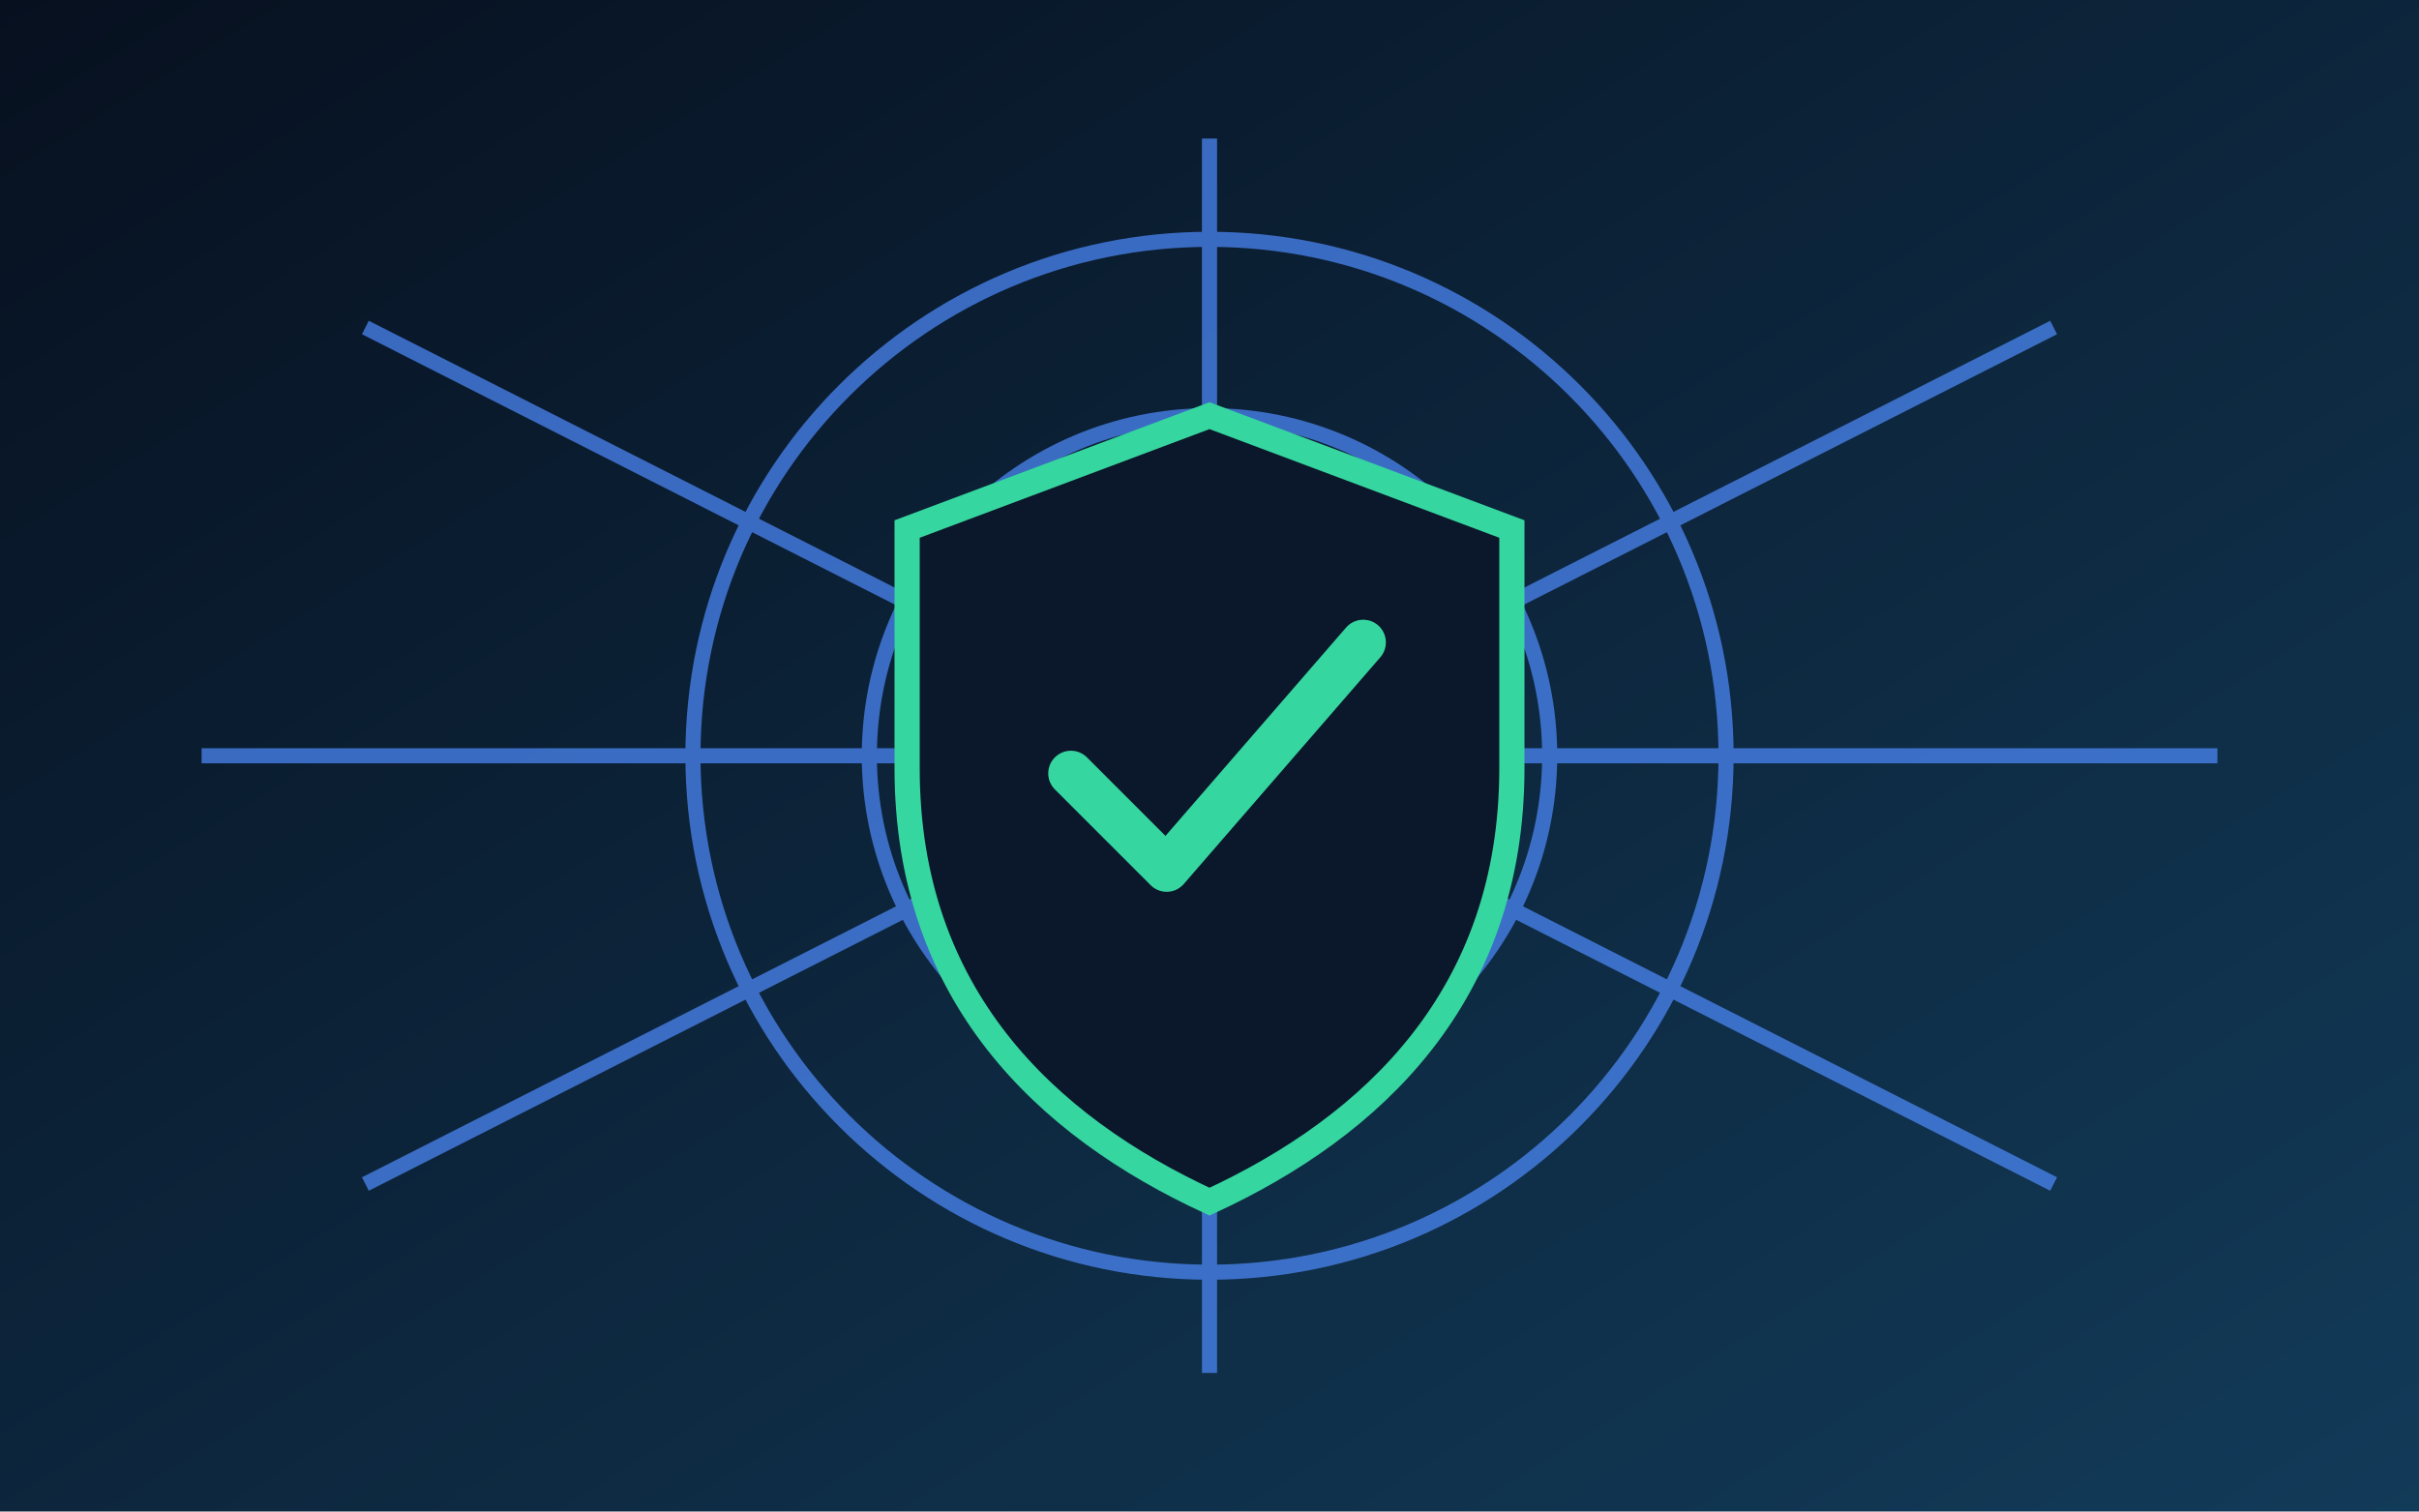
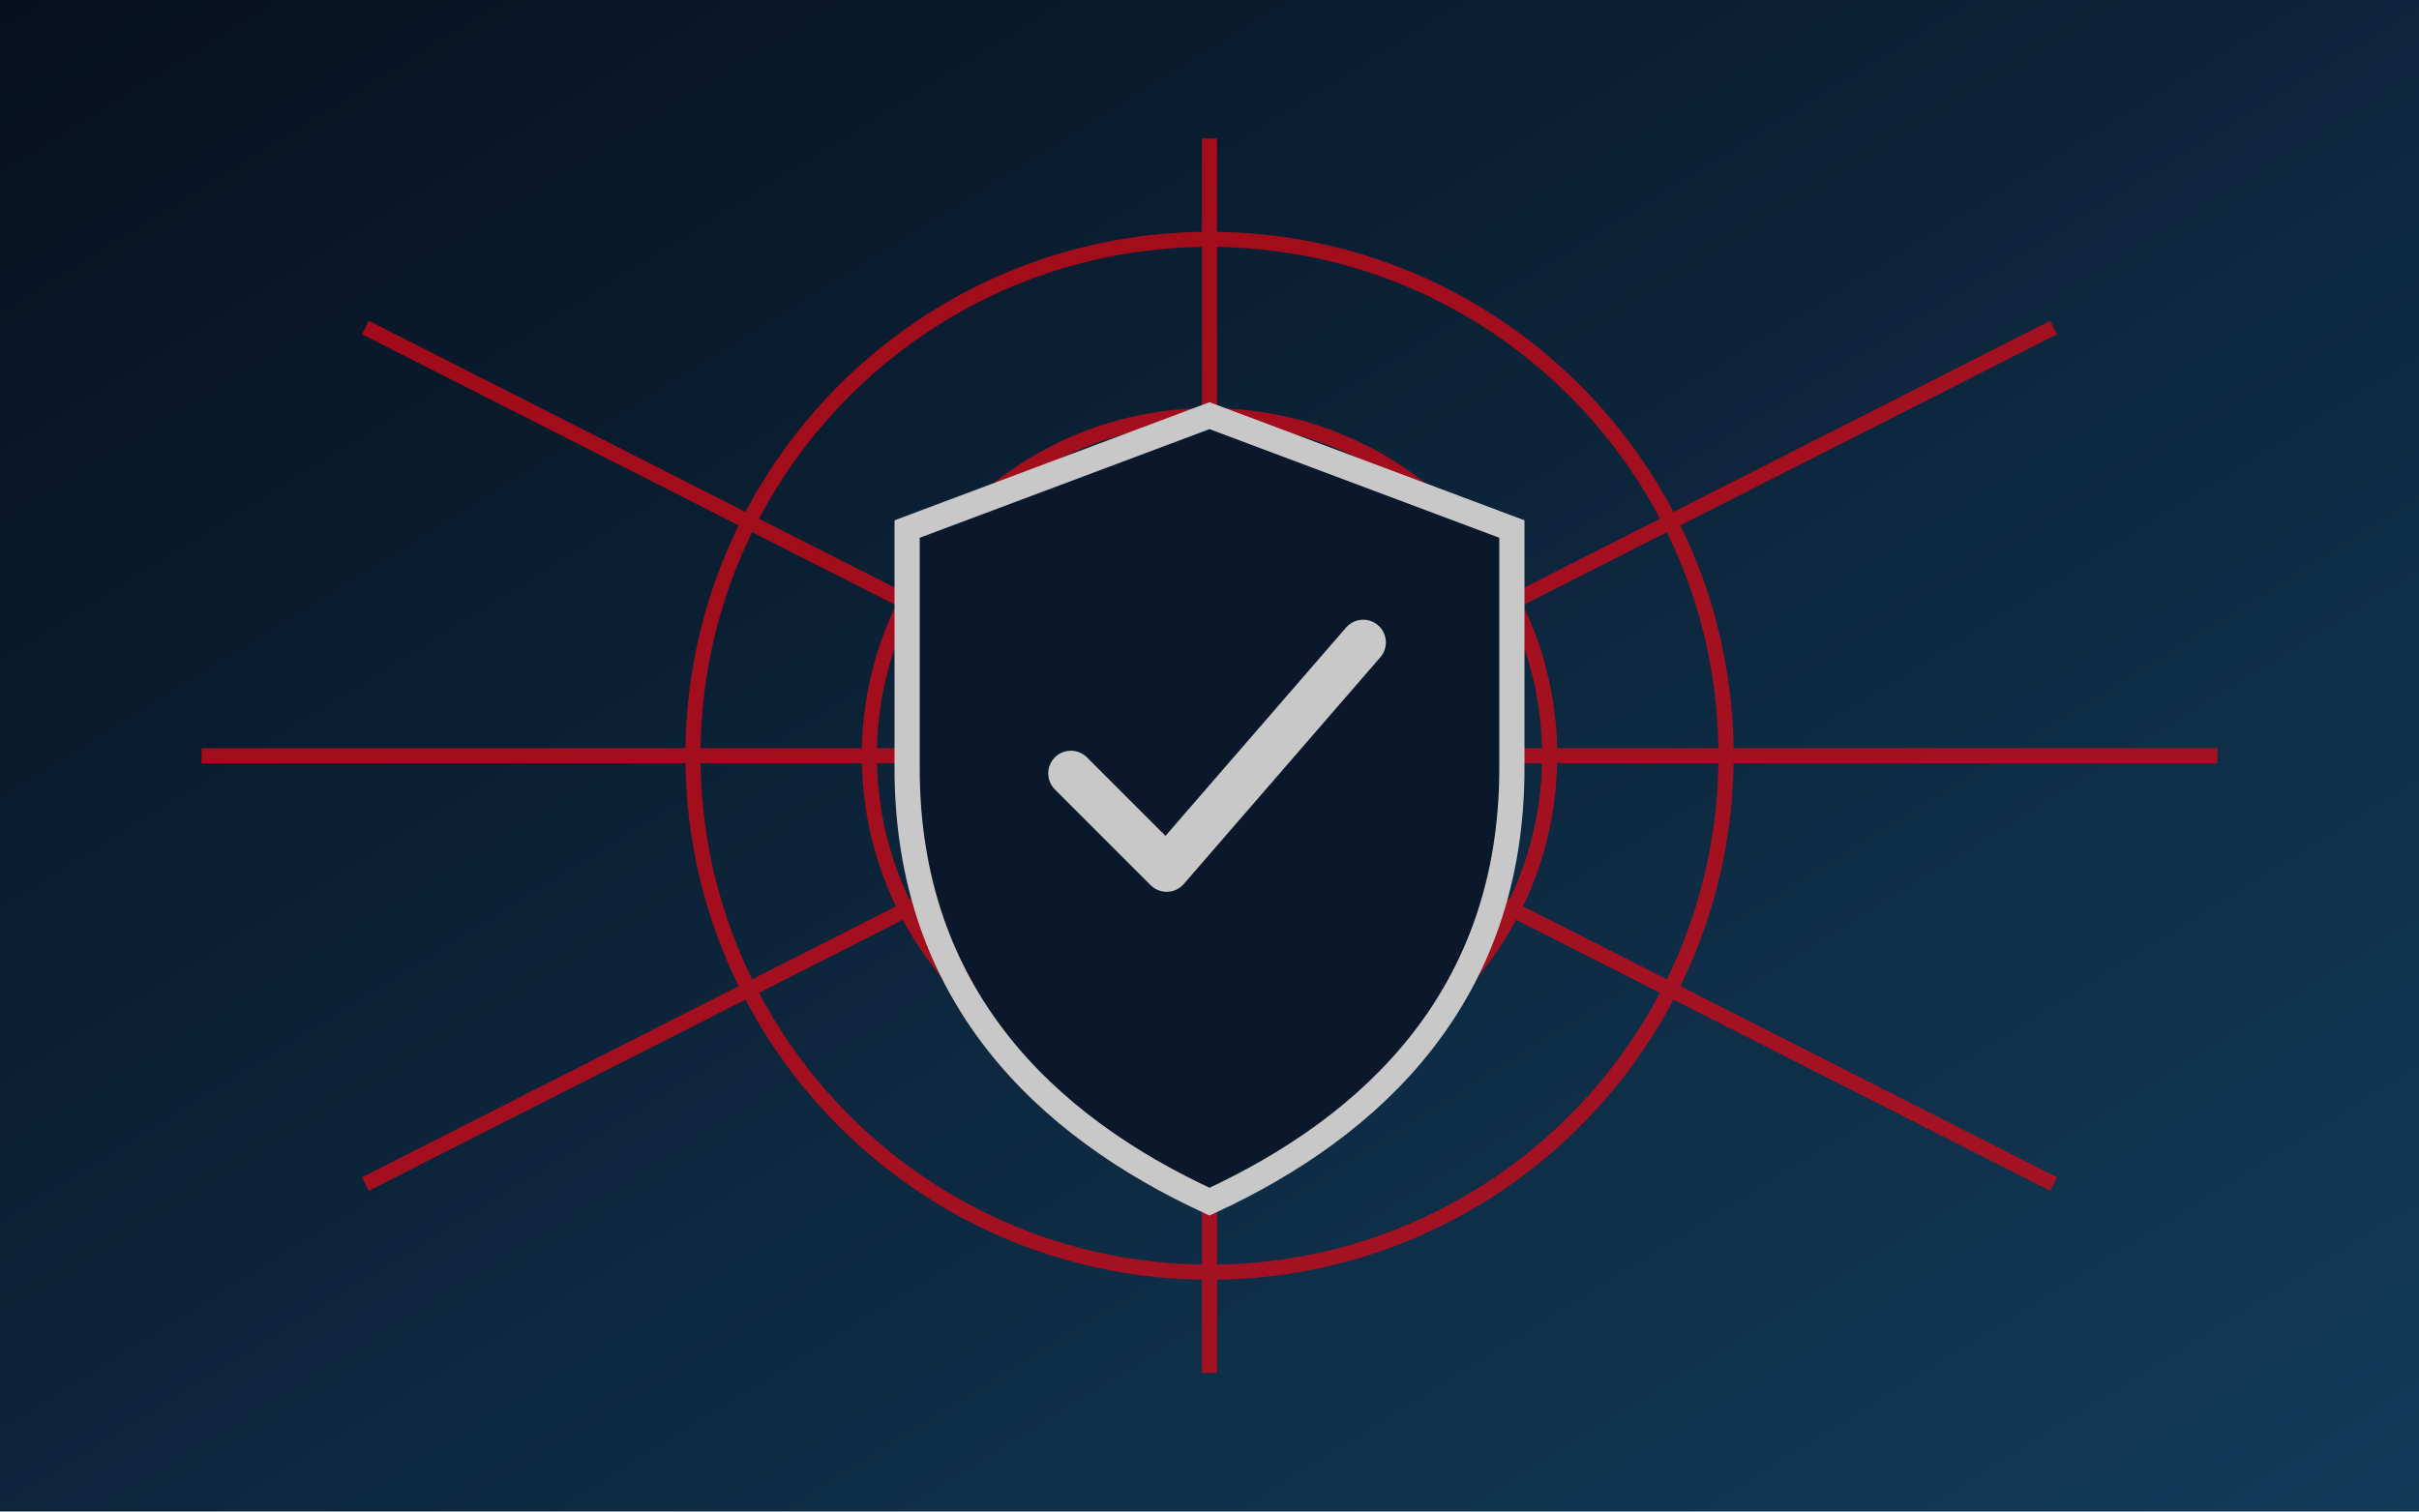
<svg xmlns="http://www.w3.org/2000/svg" viewBox="0 0 960 600">
  <defs>
    <linearGradient id="b" x2="1" y2="1">
      <stop stop-color="#07101f" />
      <stop offset="1" stop-color="#123b59" />
    </linearGradient>
  </defs>
  <rect width="960" height="600" fill="url(#b)" />
-   <g fill="none" stroke="#4f8cff" stroke-width="6" opacity=".7">
+   <g fill="none" stroke="#e30613" stroke-width="6" opacity=".7">
    <circle cx="480" cy="300" r="205" />
    <circle cx="480" cy="300" r="135" />
    <path d="M80 300h800M480 55v490M145 130l670 340M145 470l670-340" />
  </g>
-   <path d="M480 165l120 45v95c0 90-55 142-120 172-65-30-120-82-120-172v-95z" fill="#0b172a" stroke="#36d6a0" stroke-width="10" />
-   <path d="M425 307l38 38 78-90" fill="none" stroke="#36d6a0" stroke-linecap="round" stroke-linejoin="round" stroke-width="18" />
+   <path d="M480 165l120 45v95c0 90-55 142-120 172-65-30-120-82-120-172v-95z" fill="#0b172a" stroke="#c8c8c8" stroke-width="10" />
+   <path d="M425 307l38 38 78-90" fill="none" stroke="#c8c8c8" stroke-linecap="round" stroke-linejoin="round" stroke-width="18" />
</svg>
